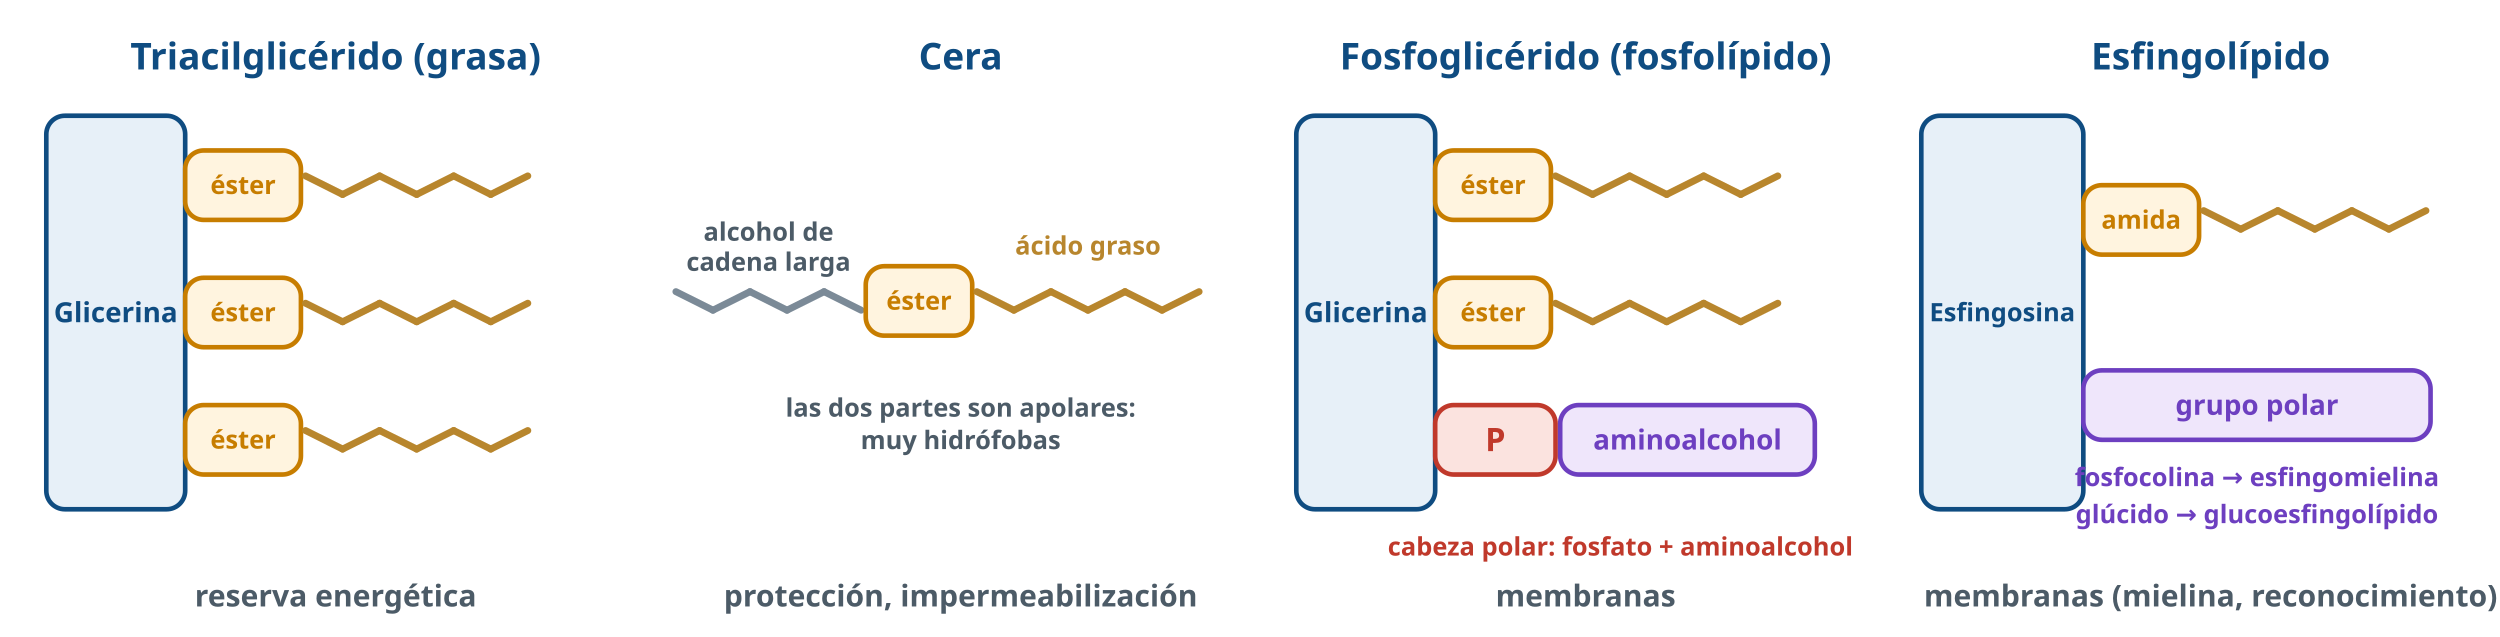
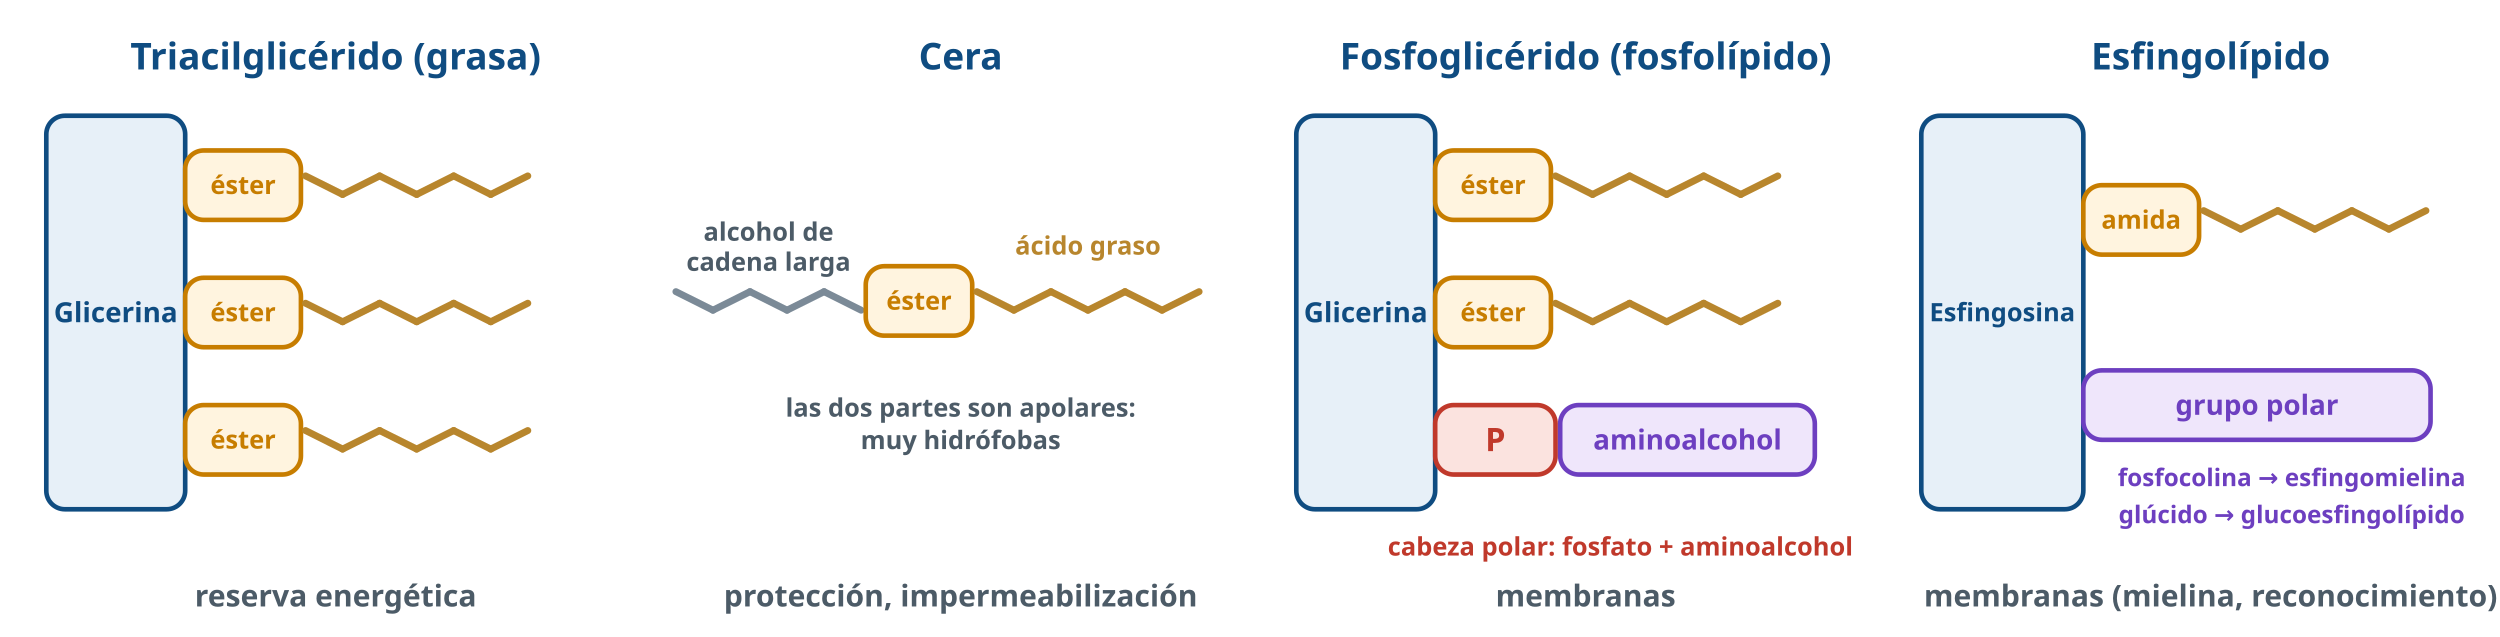
<svg xmlns="http://www.w3.org/2000/svg" viewBox="0 0 1080 275" role="img" font-family="Nunito, 'Segoe UI', system-ui, sans-serif">
  <defs>
    <marker id="fl" viewBox="0 0 10 10" refX="8" refY="5" markerWidth="7" markerHeight="7" orient="auto-start-reverse">
      <path d="M0,0 L10,5 L0,10 z" fill="#2a7fc1" />
    </marker>
    <marker id="fk" viewBox="0 0 10 10" refX="8" refY="5" markerWidth="7" markerHeight="7" orient="auto-start-reverse">
      <path d="M0,0 L10,5 L0,10 z" fill="#22313f" />
    </marker>
    <radialGradient id="gO" cx="35%" cy="35%" r="70%">
      <stop offset="0" stop-color="#f08a7e" />
      <stop offset="1" stop-color="#c0392b" />
    </radialGradient>
    <radialGradient id="gH" cx="35%" cy="35%" r="70%">
      <stop offset="0" stop-color="#ffffff" />
      <stop offset="1" stop-color="#d5dde3" />
    </radialGradient>
  </defs>
  <text x="145.0" y="30.0" font-size="16" text-anchor="middle" font-weight="900" fill="#0f4c81">Triacilglicérido (grasa)</text>
  <text x="145.0" y="262.0" font-size="13" text-anchor="middle" font-weight="800" fill="#4c5b67">reserva energética</text>
  <text x="415.0" y="30.0" font-size="16" text-anchor="middle" font-weight="900" fill="#0f4c81">Cera</text>
  <text x="415.0" y="262.0" font-size="13" text-anchor="middle" font-weight="800" fill="#4c5b67">protección, impermeabilización</text>
  <text x="685.0" y="30.0" font-size="16" text-anchor="middle" font-weight="900" fill="#0f4c81">Fosfoglicérido (fosfolípido)</text>
  <text x="685.0" y="262.0" font-size="13" text-anchor="middle" font-weight="800" fill="#4c5b67">membranas</text>
  <text x="955.0" y="30.0" font-size="16" text-anchor="middle" font-weight="900" fill="#0f4c81">Esfingolípido</text>
  <text x="955.0" y="262.0" font-size="13" text-anchor="middle" font-weight="800" fill="#4c5b67">membranas (mielina, reconocimiento)</text>
  <rect x="20" y="50" width="60" height="170" rx="8" fill="#e7f0f8" stroke="#0f4c81" stroke-width="2" />
  <text x="50.0" y="139.2" font-size="12" text-anchor="middle" font-weight="900" fill="#0f4c81">Glicerina</text>
  <rect x="80" y="65" width="50" height="30" rx="8" fill="#fff4df" stroke="#c77d00" stroke-width="2" />
  <text x="105.0" y="83.8" font-size="11" text-anchor="middle" font-weight="900" fill="#c77d00">éster</text>
  <line x1="132.0" y1="76.0" x2="148.0" y2="84.0" stroke="#b8862d" stroke-width="3" stroke-linecap="round" />
  <line x1="148.0" y1="84.0" x2="164.0" y2="76.0" stroke="#b8862d" stroke-width="3" stroke-linecap="round" />
  <line x1="164.0" y1="76.0" x2="180.0" y2="84.0" stroke="#b8862d" stroke-width="3" stroke-linecap="round" />
  <line x1="180.0" y1="84.0" x2="196.0" y2="76.0" stroke="#b8862d" stroke-width="3" stroke-linecap="round" />
  <line x1="196.0" y1="76.0" x2="212.0" y2="84.0" stroke="#b8862d" stroke-width="3" stroke-linecap="round" />
  <line x1="212.0" y1="84.0" x2="228.0" y2="76.0" stroke="#b8862d" stroke-width="3" stroke-linecap="round" />
  <rect x="80" y="120" width="50" height="30" rx="8" fill="#fff4df" stroke="#c77d00" stroke-width="2" />
  <text x="105.0" y="138.8" font-size="11" text-anchor="middle" font-weight="900" fill="#c77d00">éster</text>
  <line x1="132.0" y1="131.0" x2="148.0" y2="139.0" stroke="#b8862d" stroke-width="3" stroke-linecap="round" />
  <line x1="148.0" y1="139.0" x2="164.0" y2="131.0" stroke="#b8862d" stroke-width="3" stroke-linecap="round" />
  <line x1="164.0" y1="131.0" x2="180.0" y2="139.0" stroke="#b8862d" stroke-width="3" stroke-linecap="round" />
  <line x1="180.0" y1="139.0" x2="196.0" y2="131.0" stroke="#b8862d" stroke-width="3" stroke-linecap="round" />
  <line x1="196.0" y1="131.0" x2="212.0" y2="139.0" stroke="#b8862d" stroke-width="3" stroke-linecap="round" />
  <line x1="212.0" y1="139.0" x2="228.0" y2="131.0" stroke="#b8862d" stroke-width="3" stroke-linecap="round" />
  <rect x="80" y="175" width="50" height="30" rx="8" fill="#fff4df" stroke="#c77d00" stroke-width="2" />
  <text x="105.0" y="193.8" font-size="11" text-anchor="middle" font-weight="900" fill="#c77d00">éster</text>
  <line x1="132.0" y1="186.0" x2="148.0" y2="194.0" stroke="#b8862d" stroke-width="3" stroke-linecap="round" />
  <line x1="148.0" y1="194.0" x2="164.0" y2="186.0" stroke="#b8862d" stroke-width="3" stroke-linecap="round" />
  <line x1="164.0" y1="186.0" x2="180.0" y2="194.0" stroke="#b8862d" stroke-width="3" stroke-linecap="round" />
  <line x1="180.0" y1="194.0" x2="196.0" y2="186.0" stroke="#b8862d" stroke-width="3" stroke-linecap="round" />
  <line x1="196.0" y1="186.0" x2="212.0" y2="194.0" stroke="#b8862d" stroke-width="3" stroke-linecap="round" />
  <line x1="212.0" y1="194.0" x2="228.0" y2="186.0" stroke="#b8862d" stroke-width="3" stroke-linecap="round" />
  <line x1="292.0" y1="126.0" x2="308.0" y2="134.0" stroke="#7b8a97" stroke-width="3" stroke-linecap="round" />
  <line x1="308.0" y1="134.0" x2="324.0" y2="126.0" stroke="#7b8a97" stroke-width="3" stroke-linecap="round" />
  <line x1="324.0" y1="126.0" x2="340.0" y2="134.0" stroke="#7b8a97" stroke-width="3" stroke-linecap="round" />
  <line x1="340.0" y1="134.0" x2="356.0" y2="126.0" stroke="#7b8a97" stroke-width="3" stroke-linecap="round" />
  <line x1="356.0" y1="126.0" x2="372.0" y2="134.0" stroke="#7b8a97" stroke-width="3" stroke-linecap="round" />
  <rect x="374" y="115" width="46" height="30" rx="8" fill="#fff4df" stroke="#c77d00" stroke-width="2" />
  <text x="397.0" y="133.8" font-size="11" text-anchor="middle" font-weight="900" fill="#c77d00">éster</text>
  <line x1="422.0" y1="126.0" x2="438.0" y2="134.0" stroke="#b8862d" stroke-width="3" stroke-linecap="round" />
  <line x1="438.0" y1="134.0" x2="454.0" y2="126.0" stroke="#b8862d" stroke-width="3" stroke-linecap="round" />
  <line x1="454.0" y1="126.0" x2="470.0" y2="134.0" stroke="#b8862d" stroke-width="3" stroke-linecap="round" />
  <line x1="470.0" y1="134.0" x2="486.0" y2="126.0" stroke="#b8862d" stroke-width="3" stroke-linecap="round" />
  <line x1="486.0" y1="126.0" x2="502.0" y2="134.0" stroke="#b8862d" stroke-width="3" stroke-linecap="round" />
  <line x1="502.0" y1="134.0" x2="518.0" y2="126.0" stroke="#b8862d" stroke-width="3" stroke-linecap="round" />
  <text x="332.0" y="104.0" font-size="11" text-anchor="middle" font-weight="800" fill="#4c5b67">alcohol de</text>
  <text x="332.0" y="117.0" font-size="11" text-anchor="middle" font-weight="800" fill="#4c5b67">cadena larga</text>
  <text x="470.0" y="110.0" font-size="11" text-anchor="middle" font-weight="800" fill="#b8862d">ácido graso</text>
  <text x="415.0" y="180.0" font-size="11" text-anchor="middle" font-weight="800" fill="#4c5b67">las dos partes son apolares:</text>
  <text x="415.0" y="194.0" font-size="11" text-anchor="middle" font-weight="800" fill="#4c5b67">muy hidrófobas</text>
  <rect x="560" y="50" width="60" height="170" rx="8" fill="#e7f0f8" stroke="#0f4c81" stroke-width="2" />
  <text x="590.0" y="139.2" font-size="12" text-anchor="middle" font-weight="900" fill="#0f4c81">Glicerina</text>
  <rect x="620" y="65" width="50" height="30" rx="8" fill="#fff4df" stroke="#c77d00" stroke-width="2" />
  <text x="645.0" y="83.8" font-size="11" text-anchor="middle" font-weight="900" fill="#c77d00">éster</text>
  <line x1="672.0" y1="76.0" x2="688.0" y2="84.0" stroke="#b8862d" stroke-width="3" stroke-linecap="round" />
  <line x1="688.0" y1="84.0" x2="704.0" y2="76.0" stroke="#b8862d" stroke-width="3" stroke-linecap="round" />
  <line x1="704.0" y1="76.0" x2="720.0" y2="84.0" stroke="#b8862d" stroke-width="3" stroke-linecap="round" />
  <line x1="720.0" y1="84.0" x2="736.0" y2="76.0" stroke="#b8862d" stroke-width="3" stroke-linecap="round" />
  <line x1="736.0" y1="76.0" x2="752.0" y2="84.0" stroke="#b8862d" stroke-width="3" stroke-linecap="round" />
  <line x1="752.0" y1="84.0" x2="768.0" y2="76.0" stroke="#b8862d" stroke-width="3" stroke-linecap="round" />
  <rect x="620" y="120" width="50" height="30" rx="8" fill="#fff4df" stroke="#c77d00" stroke-width="2" />
  <text x="645.0" y="138.8" font-size="11" text-anchor="middle" font-weight="900" fill="#c77d00">éster</text>
  <line x1="672.0" y1="131.0" x2="688.0" y2="139.0" stroke="#b8862d" stroke-width="3" stroke-linecap="round" />
  <line x1="688.0" y1="139.0" x2="704.0" y2="131.0" stroke="#b8862d" stroke-width="3" stroke-linecap="round" />
  <line x1="704.0" y1="131.0" x2="720.0" y2="139.0" stroke="#b8862d" stroke-width="3" stroke-linecap="round" />
  <line x1="720.0" y1="139.0" x2="736.0" y2="131.0" stroke="#b8862d" stroke-width="3" stroke-linecap="round" />
  <line x1="736.0" y1="131.0" x2="752.0" y2="139.0" stroke="#b8862d" stroke-width="3" stroke-linecap="round" />
  <line x1="752.0" y1="139.0" x2="768.0" y2="131.0" stroke="#b8862d" stroke-width="3" stroke-linecap="round" />
  <rect x="620" y="175" width="52" height="30" rx="8" fill="#fbe3df" stroke="#c0392b" stroke-width="2" />
  <text x="646.0" y="194.9" font-size="14" text-anchor="middle" font-weight="900" fill="#c0392b">P</text>
  <rect x="674" y="175" width="110" height="30" rx="8" fill="#efe6fb" stroke="#6d3fc0" stroke-width="2" />
  <text x="729.0" y="194.2" font-size="12" text-anchor="middle" font-weight="900" fill="#6d3fc0">aminoalcohol</text>
  <text x="700.0" y="240.0" font-size="11" text-anchor="middle" font-weight="800" fill="#c0392b">cabeza polar: fosfato + aminoalcohol</text>
  <rect x="830" y="50" width="70" height="170" rx="8" fill="#e7f0f8" stroke="#0f4c81" stroke-width="2" />
  <text x="865.0" y="138.8" font-size="11" text-anchor="middle" font-weight="900" fill="#0f4c81">Esfingosina</text>
  <rect x="900" y="80" width="50" height="30" rx="8" fill="#fff4df" stroke="#c77d00" stroke-width="2" />
  <text x="925.0" y="98.8" font-size="11" text-anchor="middle" font-weight="900" fill="#c77d00">amida</text>
  <line x1="952.0" y1="91.0" x2="968.0" y2="99.0" stroke="#b8862d" stroke-width="3" stroke-linecap="round" />
  <line x1="968.0" y1="99.0" x2="984.0" y2="91.0" stroke="#b8862d" stroke-width="3" stroke-linecap="round" />
  <line x1="984.0" y1="91.0" x2="1000.0" y2="99.0" stroke="#b8862d" stroke-width="3" stroke-linecap="round" />
  <line x1="1000.0" y1="99.0" x2="1016.0" y2="91.0" stroke="#b8862d" stroke-width="3" stroke-linecap="round" />
  <line x1="1016.0" y1="91.0" x2="1032.0" y2="99.0" stroke="#b8862d" stroke-width="3" stroke-linecap="round" />
  <line x1="1032.0" y1="99.0" x2="1048.0" y2="91.0" stroke="#b8862d" stroke-width="3" stroke-linecap="round" />
  <rect x="900" y="160" width="150" height="30" rx="8" fill="#efe6fb" stroke="#6d3fc0" stroke-width="2" />
  <text x="975.0" y="179.2" font-size="12" text-anchor="middle" font-weight="900" fill="#6d3fc0">grupo polar</text>
-   <text x="975.0" y="210.0" font-size="11" text-anchor="middle" font-weight="800" fill="#6d3fc0">fosfocolina → esfingomielina</text>
-   <text x="975.0" y="226.0" font-size="11" text-anchor="middle" font-weight="800" fill="#6d3fc0">glúcido → glucoesfingolípido</text>
+   <text x="990.0" y="210.0" font-size="10.5" text-anchor="middle" font-weight="800" fill="#6d3fc0">fosfocolina → esfingomielina</text>
+   <text x="990.0" y="226.0" font-size="10.5" text-anchor="middle" font-weight="800" fill="#6d3fc0">glúcido → glucoesfingolípido</text>
</svg>
